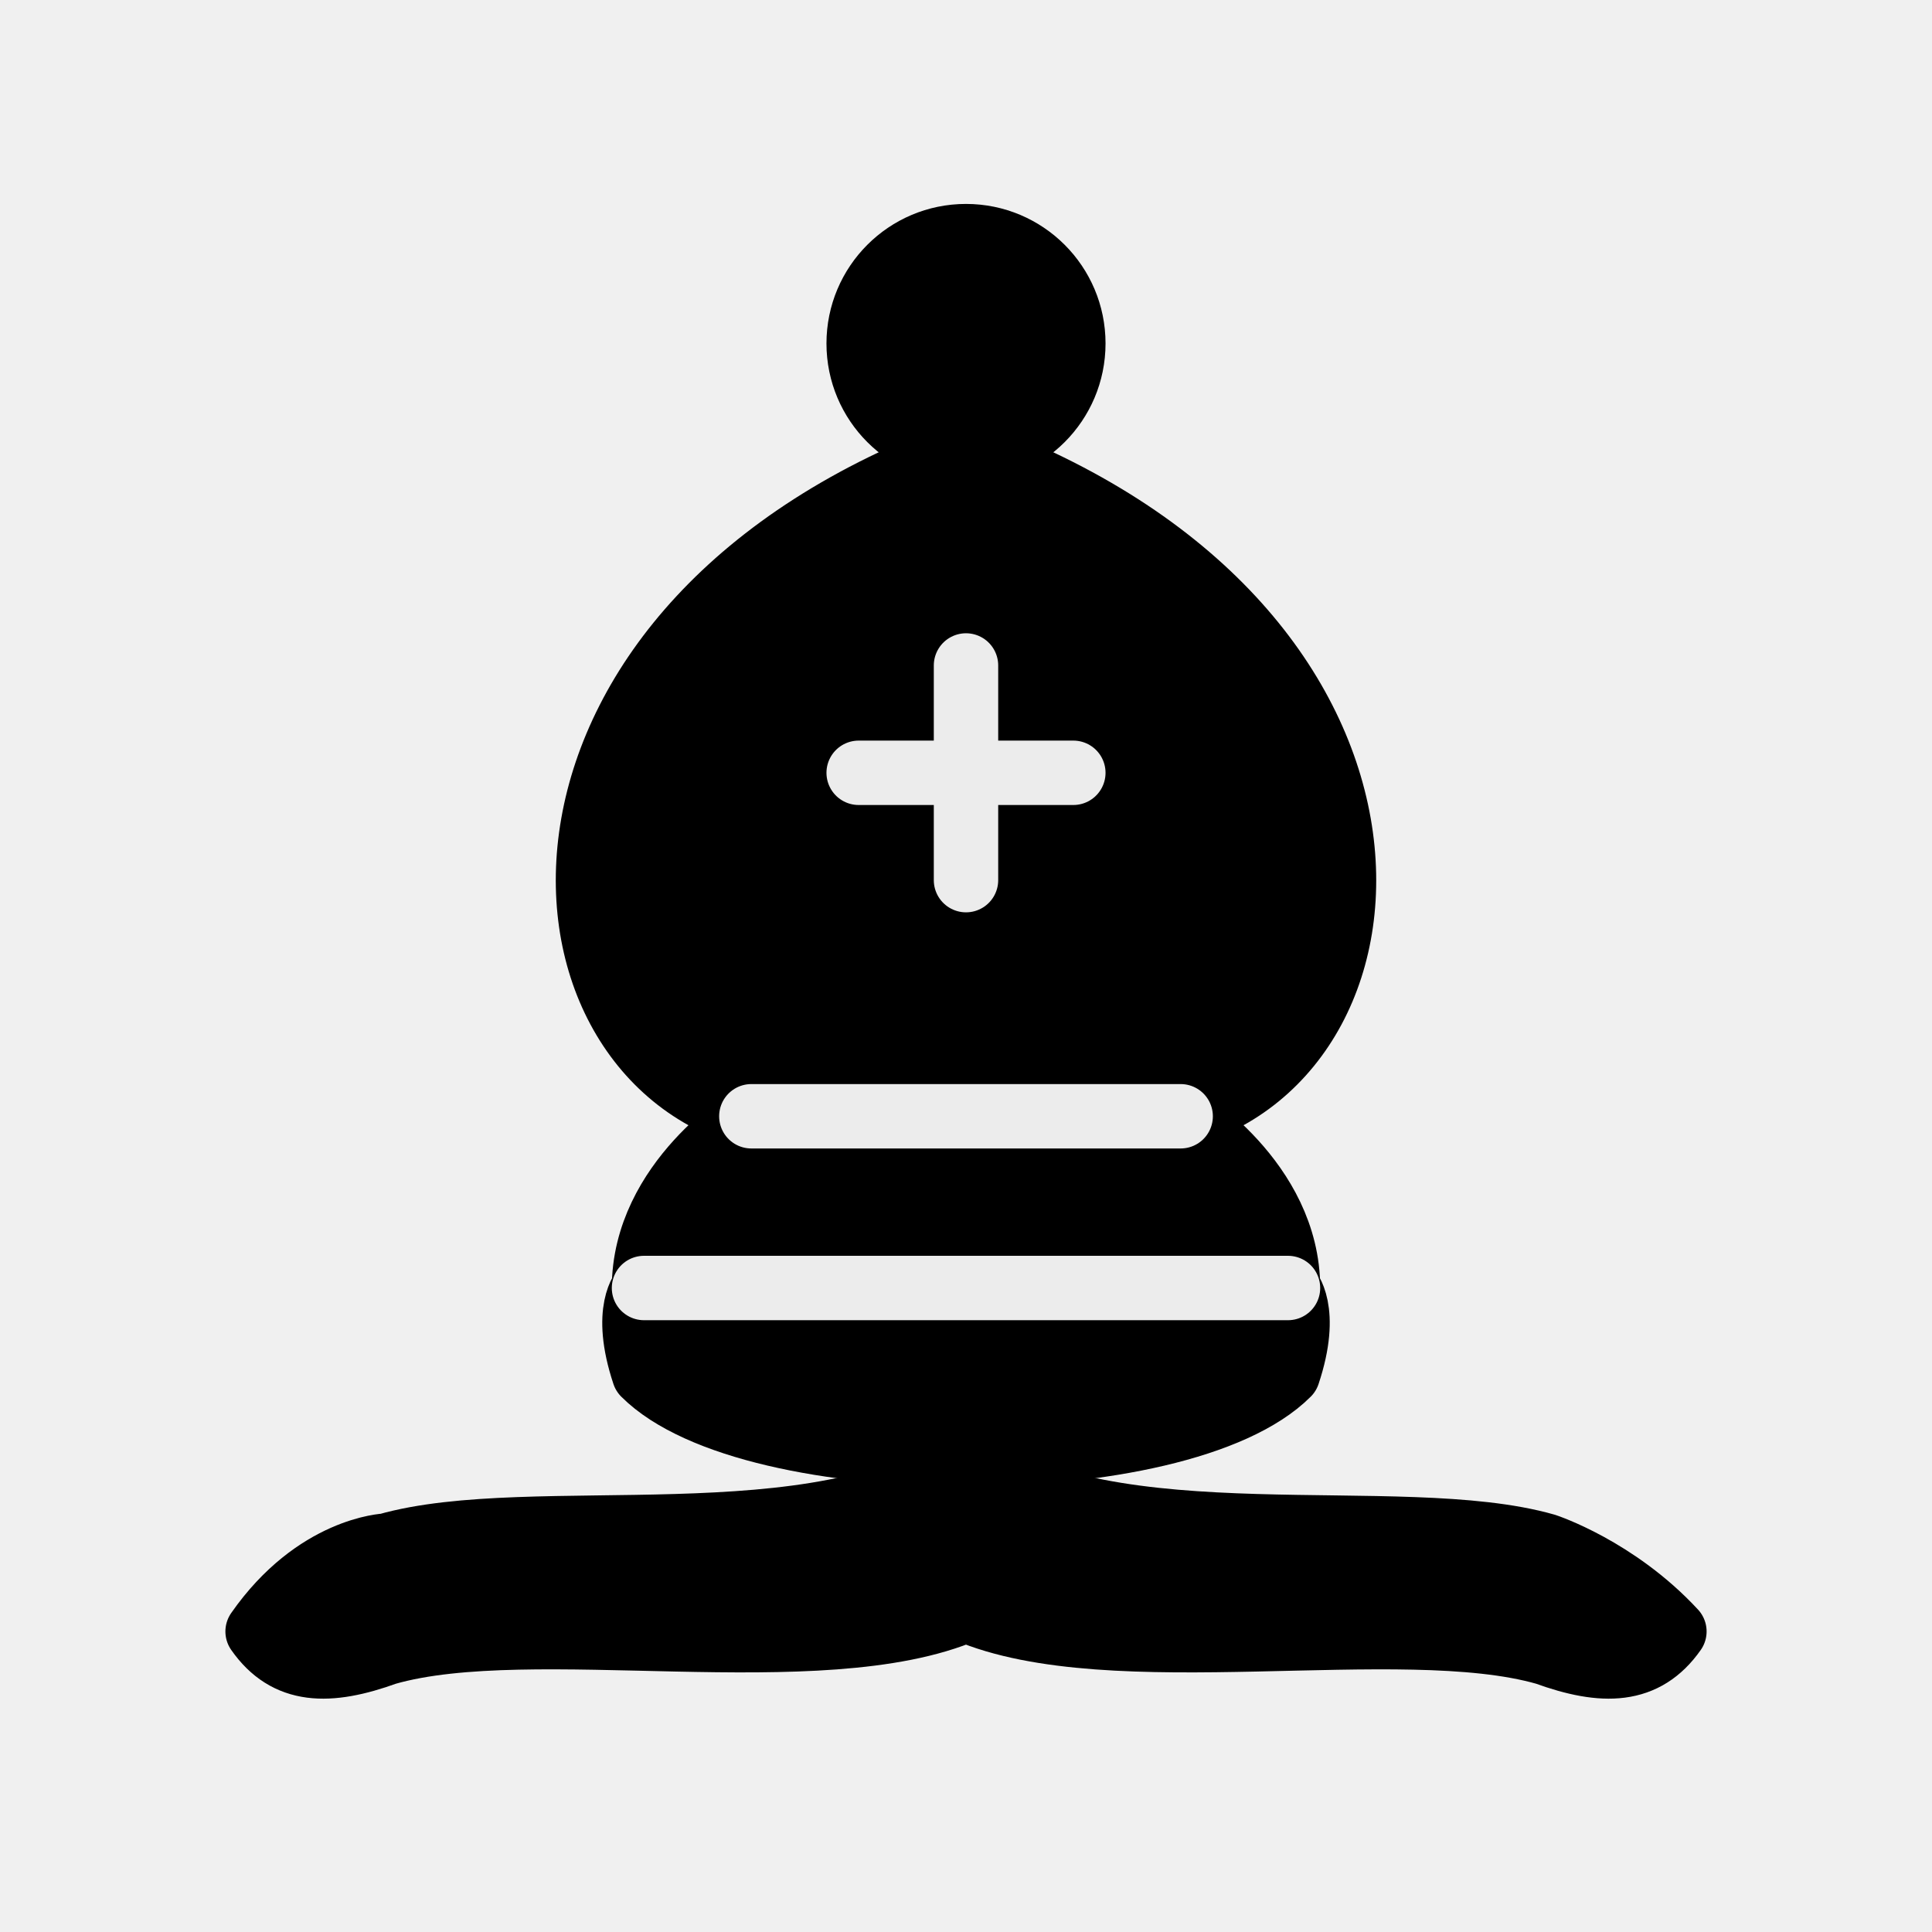
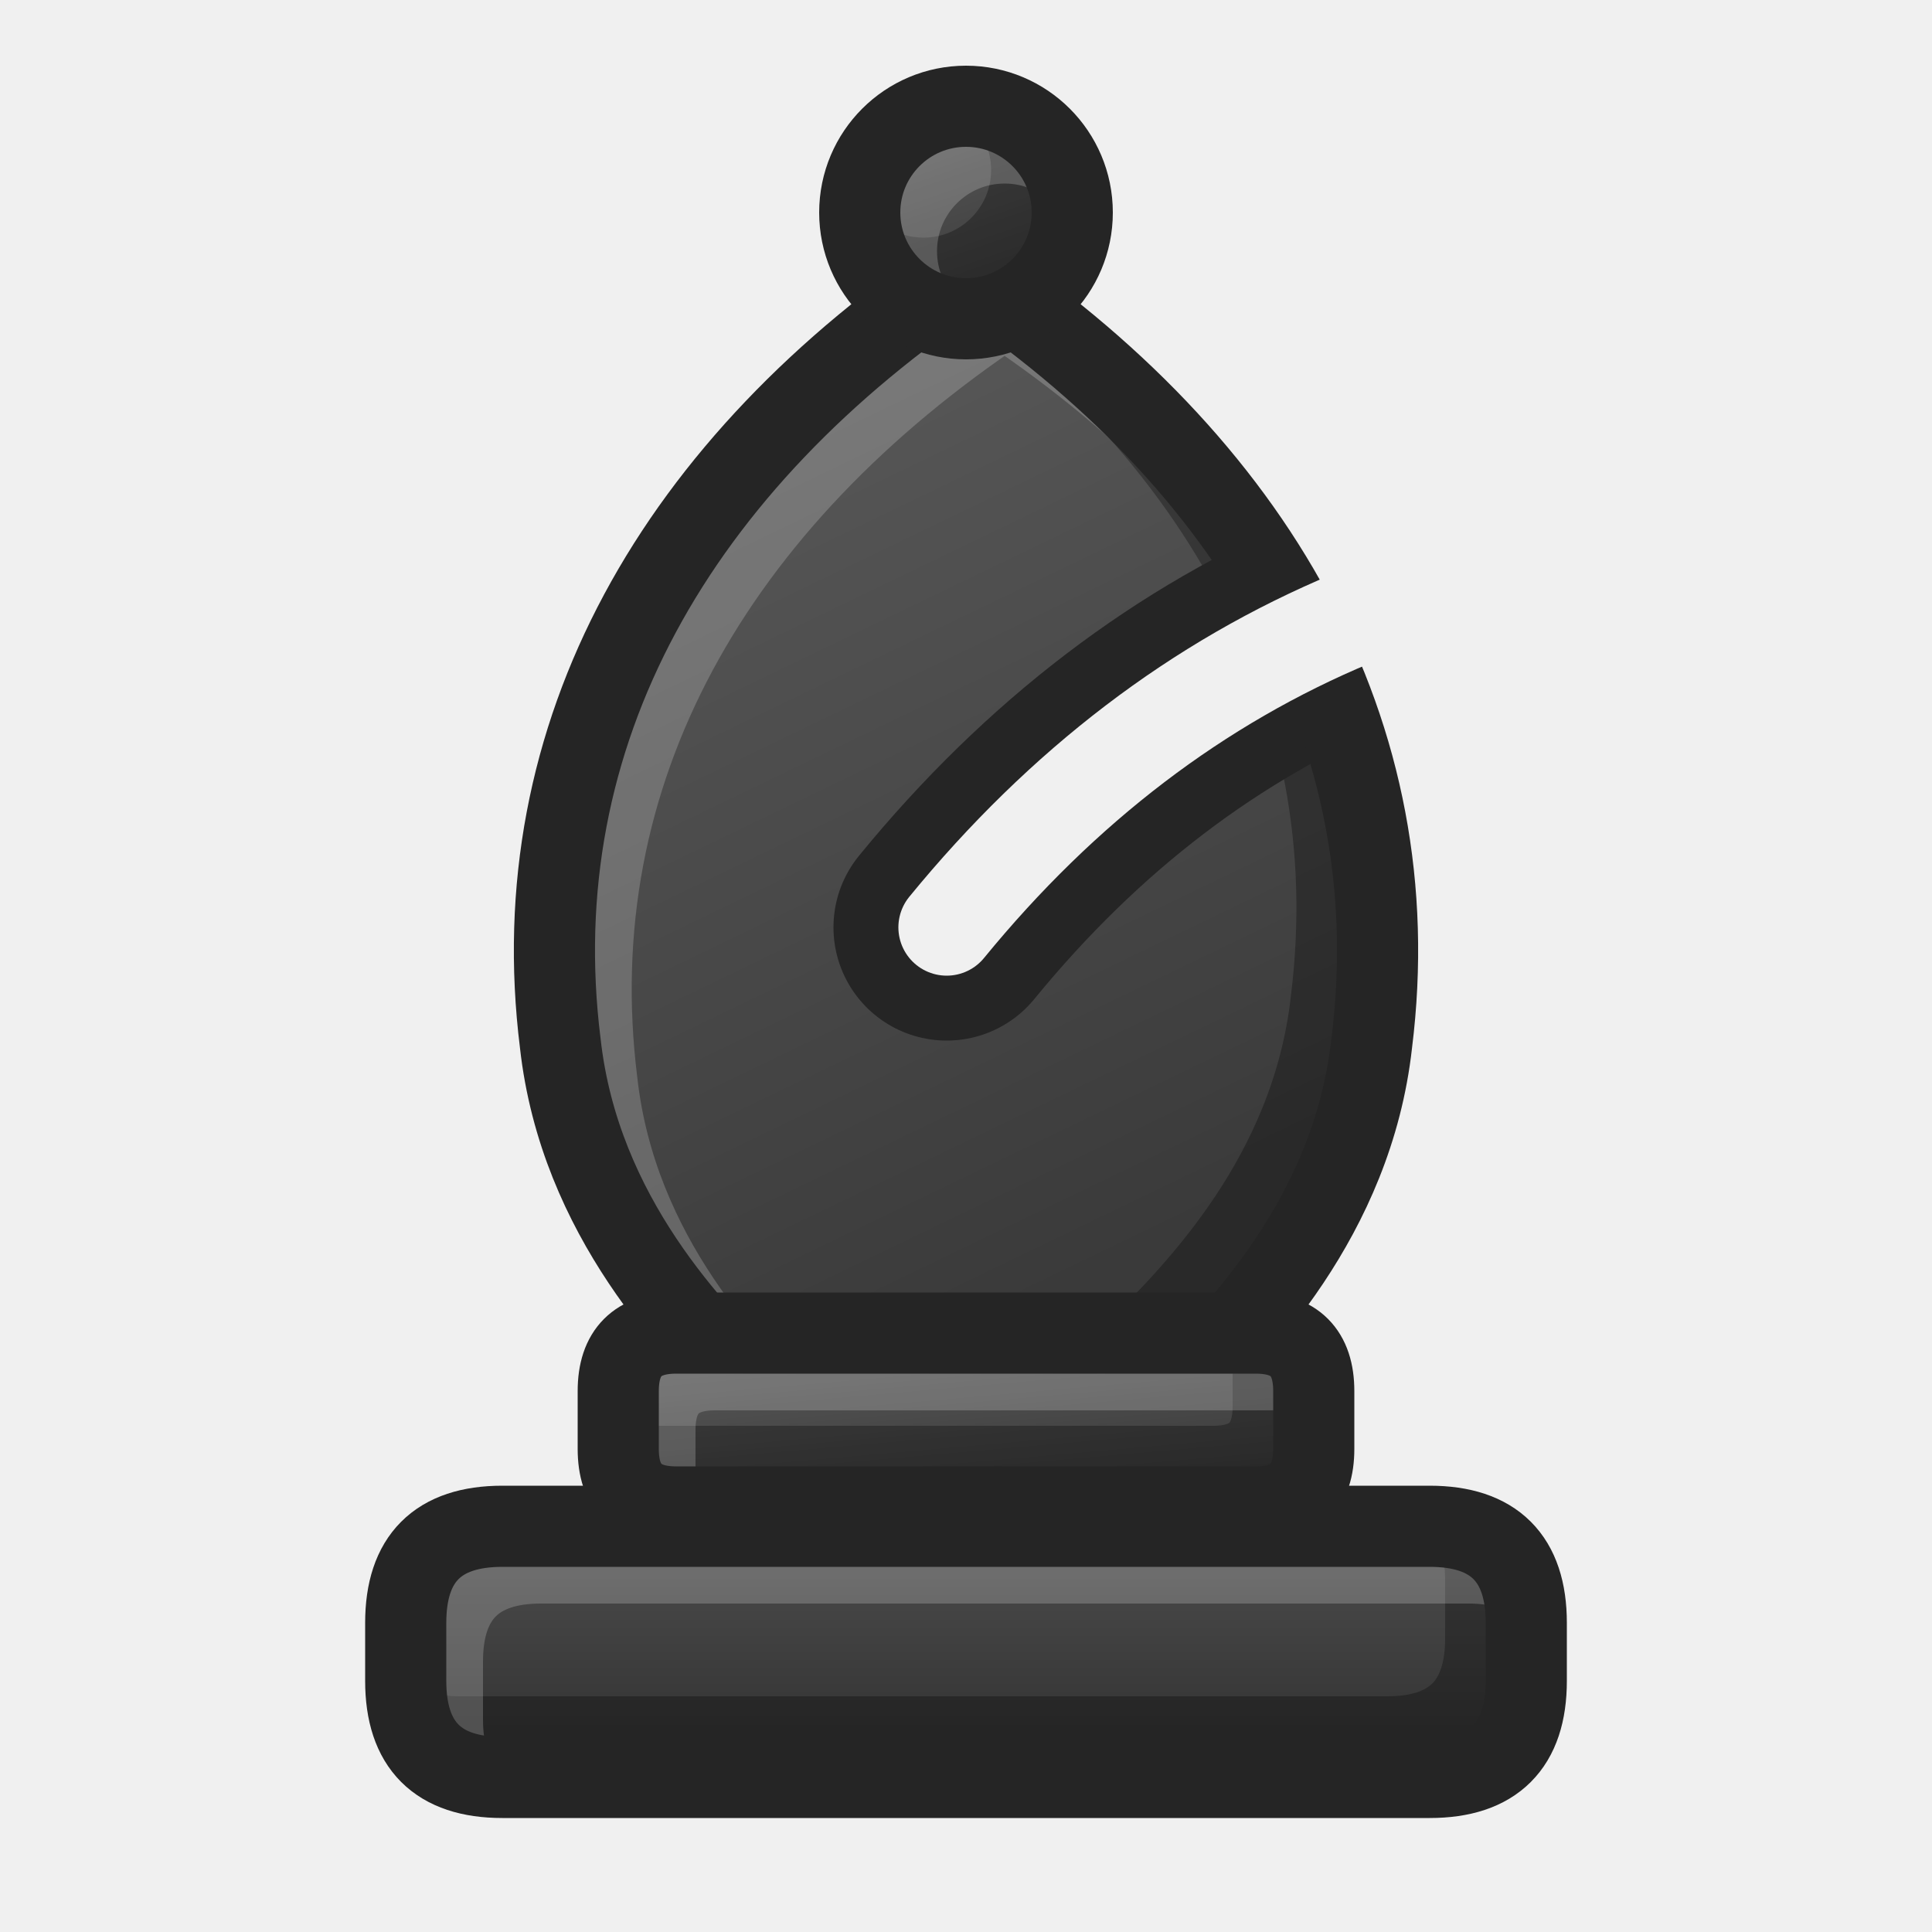
- <svg xmlns="http://www.w3.org/2000/svg" width="45" height="45">
-   <g fill="none" fill-rule="evenodd" stroke="#000" stroke-width="1.5" stroke-linecap="round" stroke-linejoin="round">
-     <g fill="#000" stroke-linecap="butt">
-       <path d="M9 36c3.39-.97 10.11.43 13.5-2 3.39 2.43 10.11 1.03 13.5 2 0 0 1.65.54 3 2-.68.97-1.65.99-3 .5-3.39-.97-10.11.46-13.5-1-3.39 1.46-10.11.03-13.5 1-1.354.49-2.323.47-3-.5 1.354-1.94 3-2 3-2z" />
-       <path d="M15 32c2.5 2.5 12.5 2.5 15 0 .5-1.5 0-2 0-2 0-2.5-2.5-4-2.5-4 5.5-1.5 6-11.5-5-15.5-11 4-10.5 14-5 15.5 0 0-2.5 1.5-2.5 4 0 0-.5.5 0 2z" />
-       <path d="M25 8a2.5 2.5 0 1 1-5 0 2.5 2.5 0 1 1 5 0z" />
+ <svg xmlns="http://www.w3.org/2000/svg" viewBox="0 0 100 100">
+   <defs>
+     <linearGradient id="g" x1="0" y1="0" x2="0.35" y2="1">
+       <stop offset="0" stop-color="#5e5e5e" />
+       <stop offset="1" stop-color="#3a3a3a" />
+     </linearGradient>
+     <linearGradient id="gb" x1="0" y1="0" x2="0" y2="1">
+       <stop offset="0" stop-color="#4e4e4e" />
+       <stop offset="1" stop-color="#2f2f2f" />
+     </linearGradient>
+     <mask id="m" maskUnits="userSpaceOnUse" x="0" y="0" width="100" height="100">
+       <rect width="100" height="100" fill="#fff" />
+       <path d="M70 32 Q58 37 49 48" fill="none" stroke="#000" stroke-width="5.0" stroke-linecap="round" />
+     </mask>
+     <clipPath id="c0">
+       <path d="M50 14 C65 24 73 38 71 54 C70 63 64 69 61 72 H39 C36 69 30 63 29 54 C27 38 35 24 50 14 Z" />
+     </clipPath>
+     <clipPath id="c1">
+       <path d="M44.5 11 A5.5 5.5 0 1 0 55.5 11 A5.5 5.5 0 1 0 44.5 11 Z" />
+     </clipPath>
+     <clipPath id="c2">
+       <path d="M35 69 H65 Q68 69 68 72 V75 Q68 78 65 78 H35 Q32 78 32 75 V72 Q32 69 35 69 Z" />
+     </clipPath>
+     <clipPath id="c3">
+       <path d="M26 79 H74 Q79 79 79 84 V87 Q79 92 74 92 H26 Q21 92 21 87 V84 Q21 79 26 79 Z" />
+     </clipPath>
+   </defs>
+   <g mask="url(#m)">
+     <path d="M50 14 C65 24 73 38 71 54 C70 63 64 69 61 72 H39 C36 69 30 63 29 54 C27 38 35 24 50 14 Z" fill="url(#g)" />
+     <g clip-path="url(#c0)" fill="none" stroke-width="4">
+       <path d="M50 14 C65 24 73 38 71 54 C70 63 64 69 61 72 H39 C36 69 30 63 29 54 C27 38 35 24 50 14 Z" stroke="rgba(0,0,0,0.30)" transform="translate(-2.2 -2.2)" />
+       <path d="M50 14 C65 24 73 38 71 54 C70 63 64 69 61 72 H39 C36 69 30 63 29 54 C27 38 35 24 50 14 Z" stroke="rgba(255,255,255,0.20)" transform="translate(2 2)" />
    </g>
-     <path d="M17.5 26h10M15 30h15m-7.5-14.5v5M20 18h5" stroke="#ececec" stroke-linejoin="miter" />
+     <path d="M70 32 Q58 37 49 48" fill="none" stroke="#252525" stroke-width="11.72" stroke-linecap="round" clip-path="url(#c0)" />
+     <path d="M50 14 C65 24 73 38 71 54 C70 63 64 69 61 72 H39 C36 69 30 63 29 54 C27 38 35 24 50 14 Z" fill="none" stroke="#252525" stroke-width="4.2" stroke-linejoin="round" />
+     <path d="M44.5 11 A5.5 5.5 0 1 0 55.5 11 A5.5 5.5 0 1 0 44.5 11 Z" fill="url(#g)" />
+     <g clip-path="url(#c1)" fill="none" stroke-width="4">
+       <path d="M44.5 11 A5.5 5.5 0 1 0 55.5 11 A5.5 5.5 0 1 0 44.5 11 Z" stroke="rgba(0,0,0,0.30)" transform="translate(-2.2 -2.2)" />
+       <path d="M44.5 11 A5.5 5.5 0 1 0 55.5 11 A5.5 5.5 0 1 0 44.5 11 Z" stroke="rgba(255,255,255,0.20)" transform="translate(2 2)" />
+     </g>
+     <path d="M44.5 11 A5.5 5.5 0 1 0 55.5 11 A5.5 5.5 0 1 0 44.5 11 Z" fill="none" stroke="#252525" stroke-width="4.2" stroke-linejoin="round" />
+     <path d="M35 69 H65 Q68 69 68 72 V75 Q68 78 65 78 H35 Q32 78 32 75 V72 Q32 69 35 69 Z" fill="url(#g)" />
+     <g clip-path="url(#c2)" fill="none" stroke-width="4">
+       <path d="M35 69 H65 Q68 69 68 72 V75 Q68 78 65 78 H35 Q32 78 32 75 V72 Q32 69 35 69 Z" stroke="rgba(0,0,0,0.30)" transform="translate(-2.2 -2.2)" />
+       <path d="M35 69 H65 Q68 69 68 72 V75 Q68 78 65 78 H35 Q32 78 32 75 V72 Q32 69 35 69 Z" stroke="rgba(255,255,255,0.20)" transform="translate(2 2)" />
+     </g>
+     <path d="M35 69 H65 Q68 69 68 72 V75 Q68 78 65 78 H35 Q32 78 32 75 V72 Q32 69 35 69 Z" fill="none" stroke="#252525" stroke-width="4.2" stroke-linejoin="round" />
+     <path d="M26 79 H74 Q79 79 79 84 V87 Q79 92 74 92 H26 Q21 92 21 87 V84 Q21 79 26 79 Z" fill="url(#gb)" />
+     <g clip-path="url(#c3)" fill="none" stroke-width="4">
+       <path d="M26 79 H74 Q79 79 79 84 V87 Q79 92 74 92 H26 Q21 92 21 87 V84 Q21 79 26 79 Z" stroke="rgba(0,0,0,0.30)" transform="translate(-2.2 -2.2)" />
+       <path d="M26 79 H74 Q79 79 79 84 V87 Q79 92 74 92 H26 Q21 92 21 87 V84 Q21 79 26 79 Z" stroke="rgba(255,255,255,0.20)" transform="translate(2 2)" />
+     </g>
+     <path d="M26 79 H74 Q79 79 79 84 V87 Q79 92 74 92 H26 Q21 92 21 87 V84 Q21 79 26 79 Z" fill="none" stroke="#252525" stroke-width="4.2" stroke-linejoin="round" />
  </g>
</svg>
